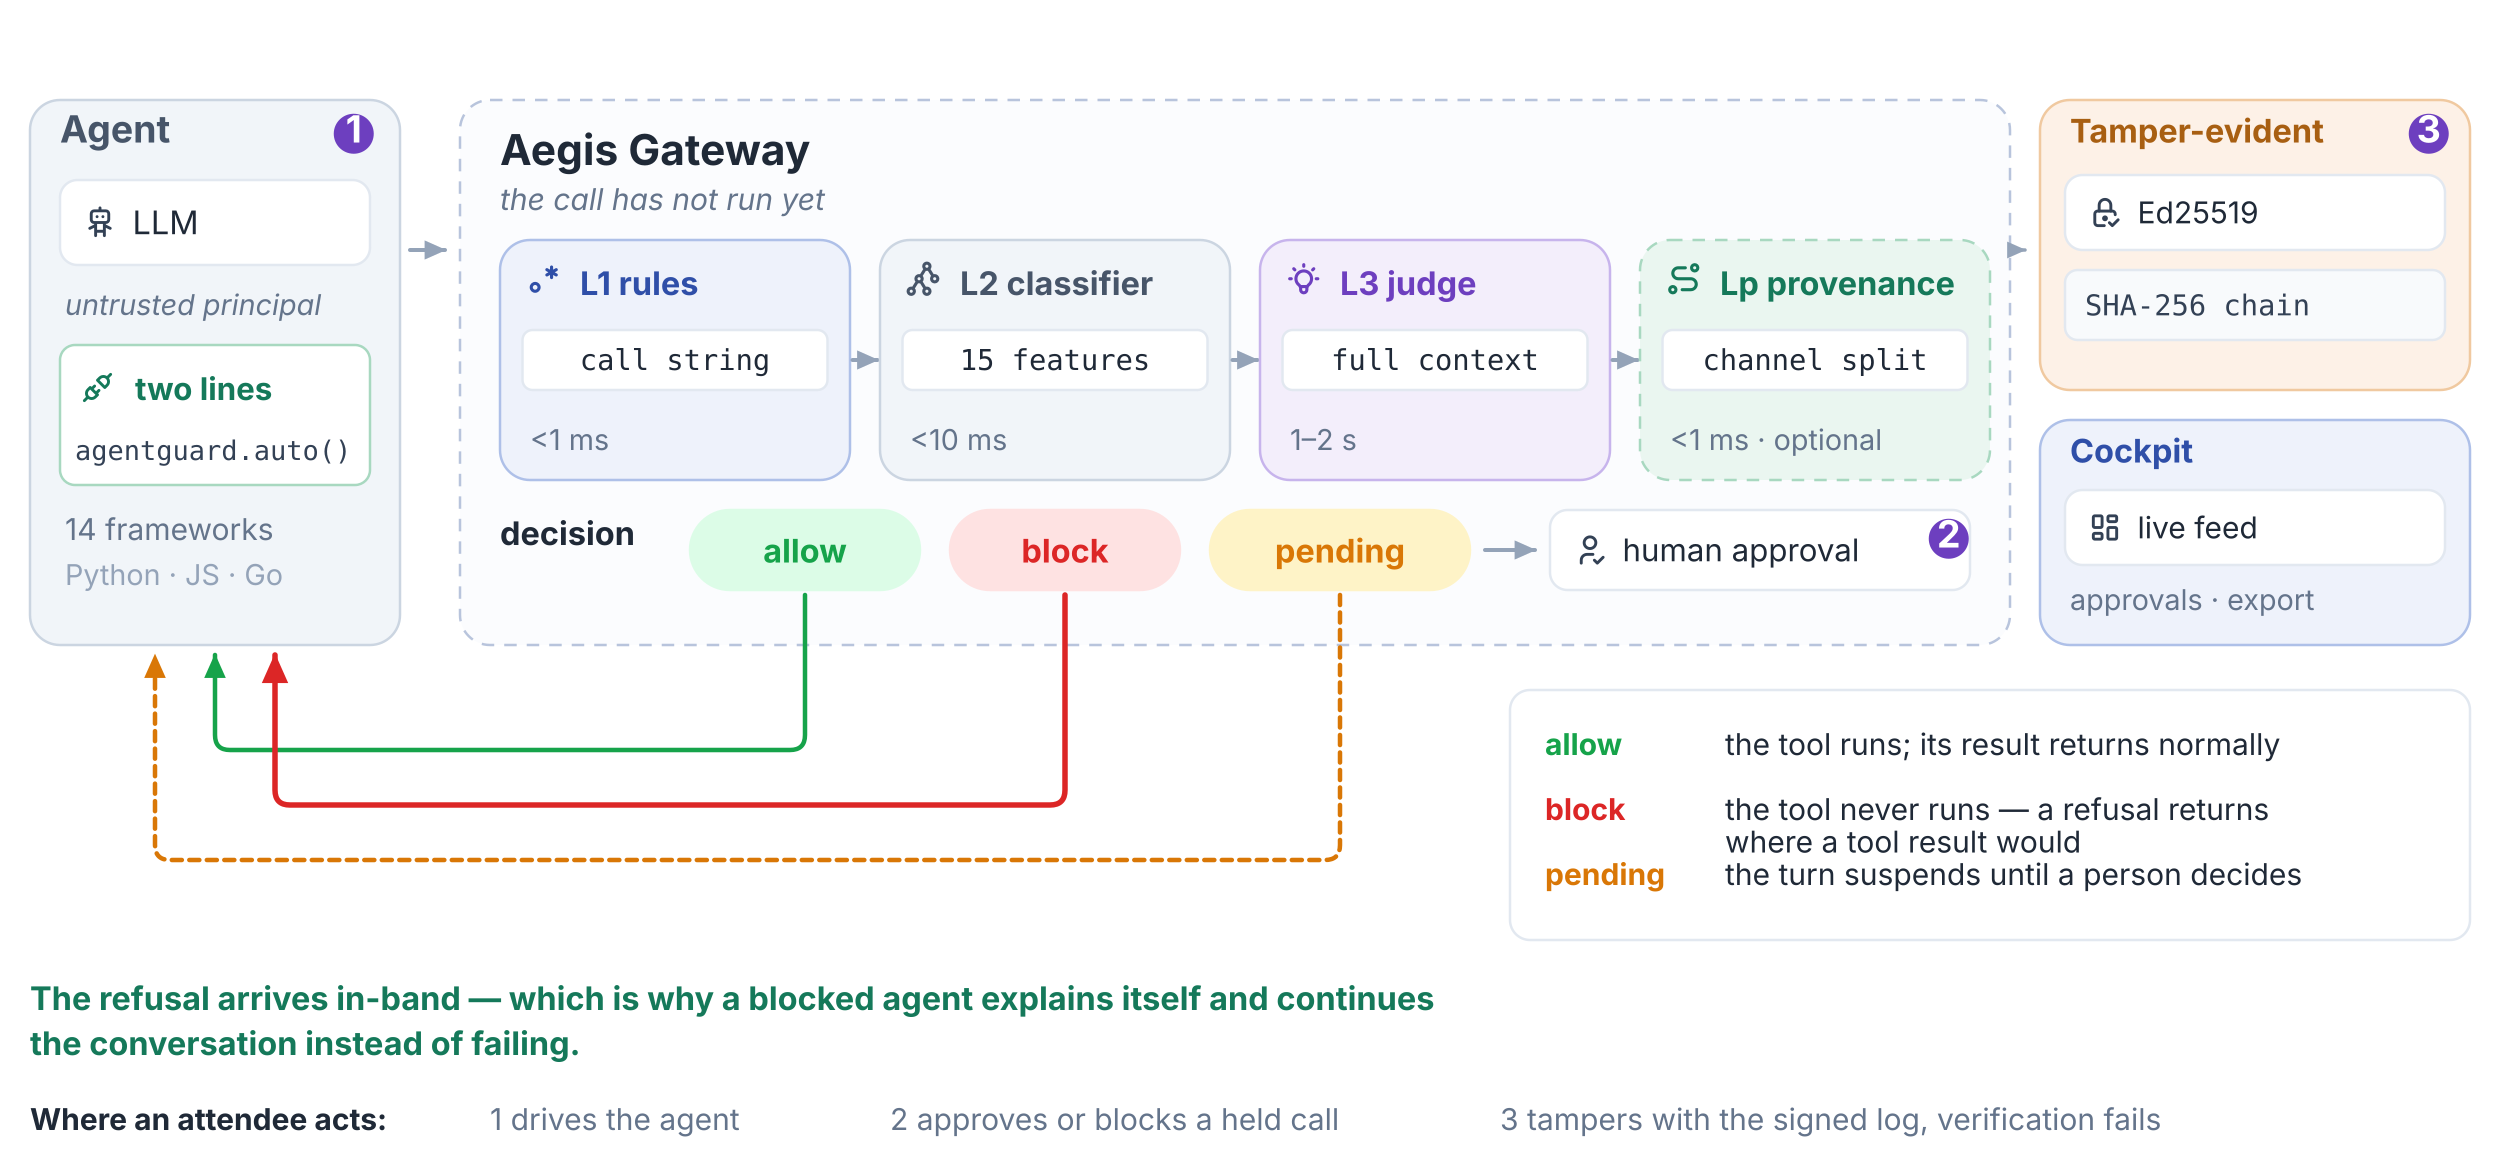
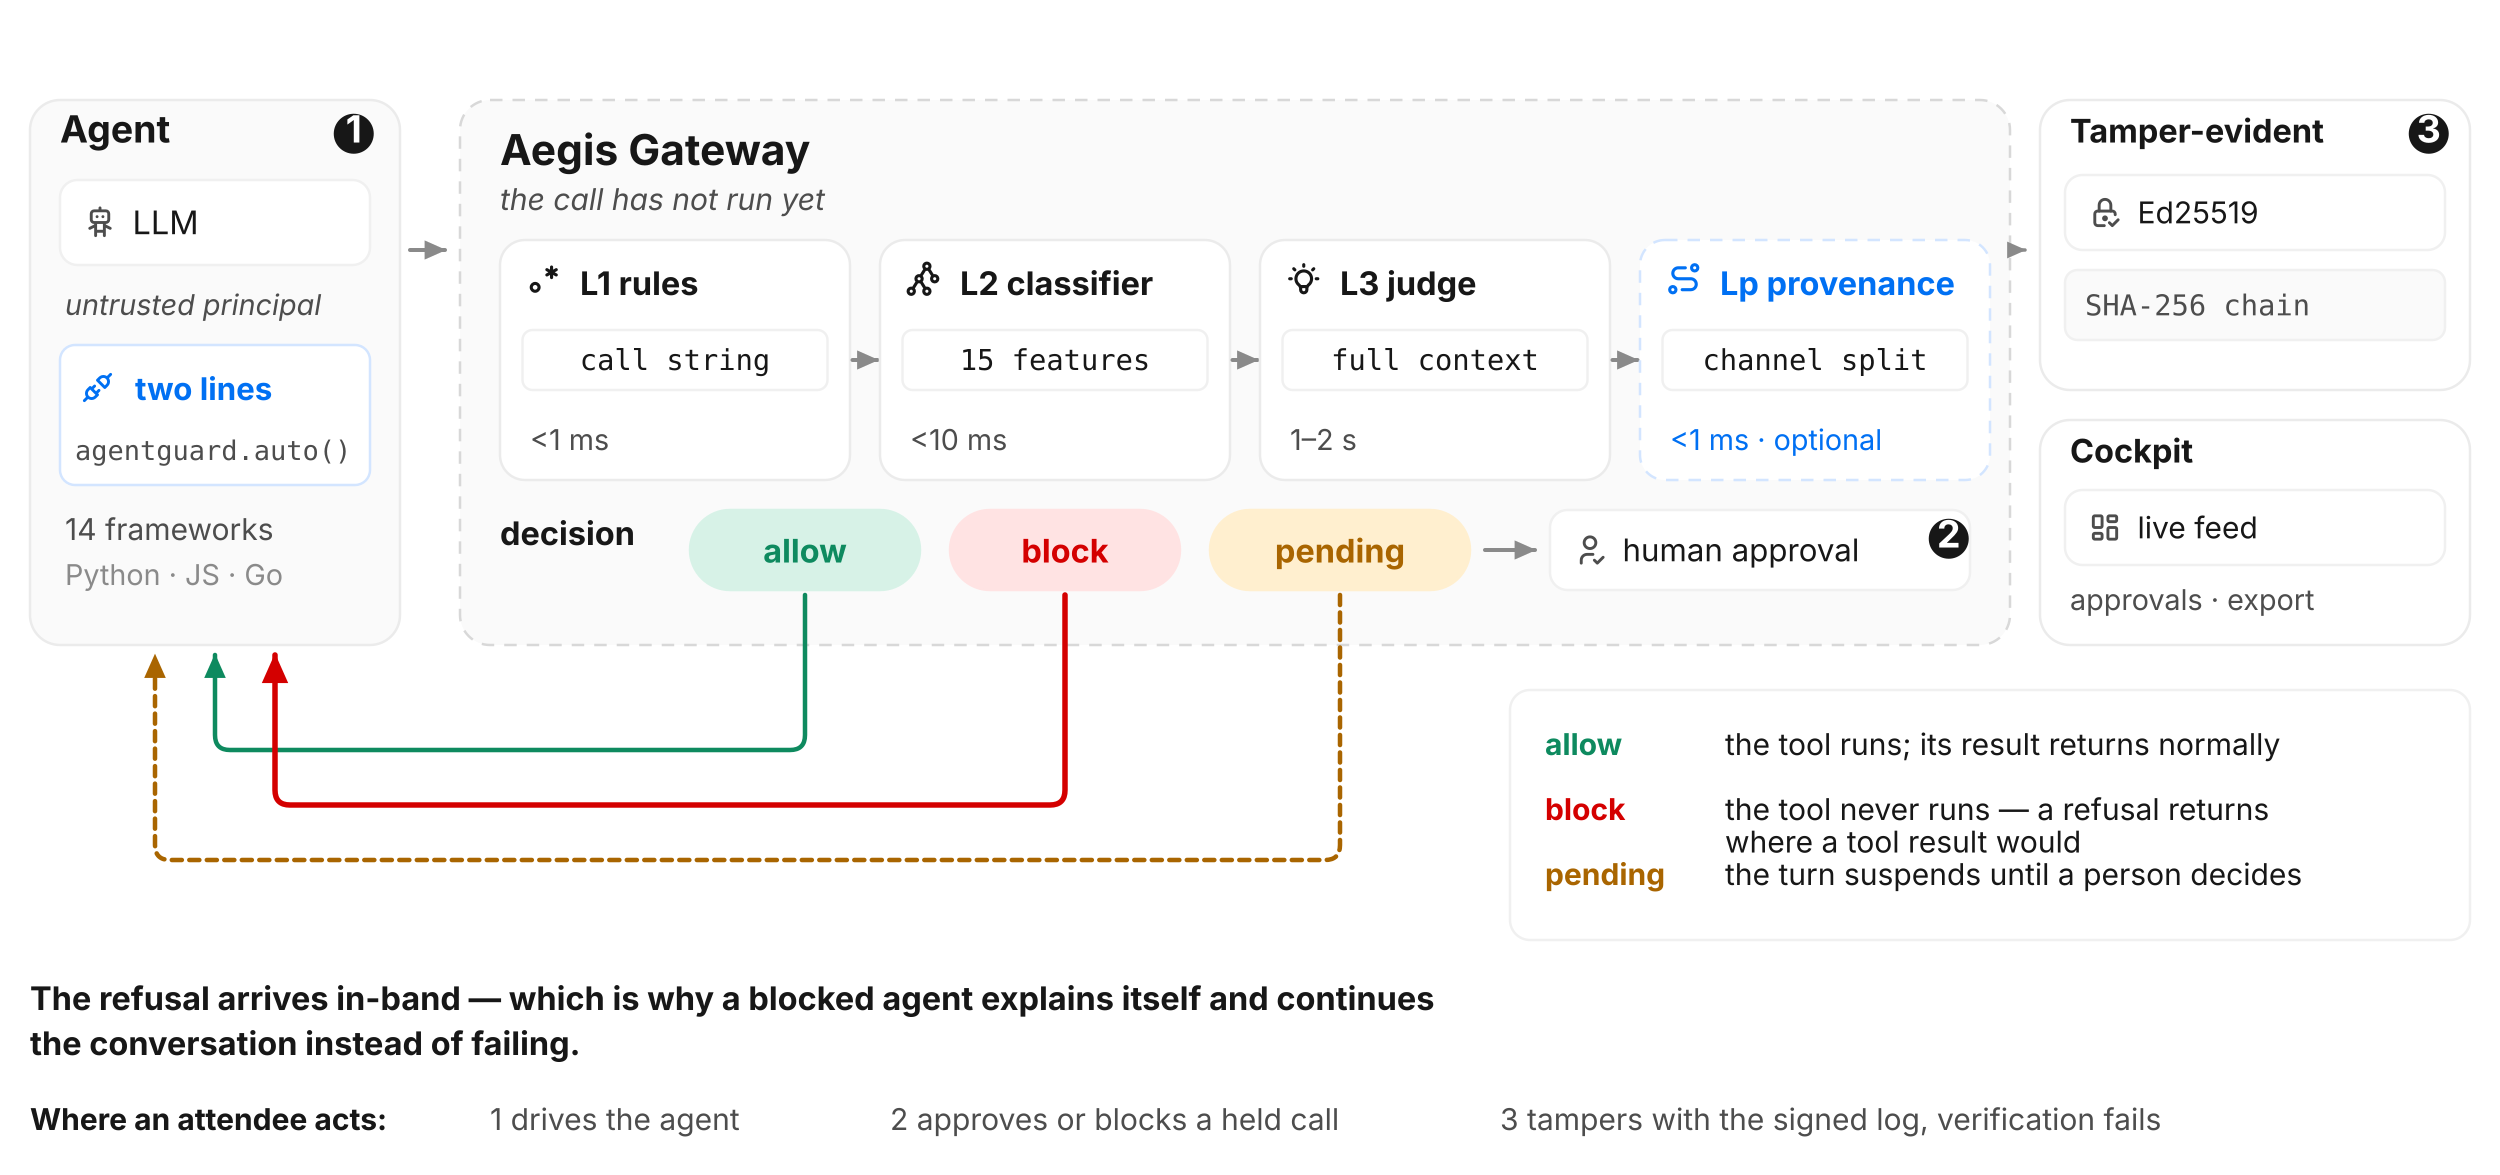
- <svg xmlns="http://www.w3.org/2000/svg" width="1000" height="470" viewBox="0 0 1000 470" font-family="Inter, Helvetica Neue, Helvetica, Arial, sans-serif">
+ <svg xmlns="http://www.w3.org/2000/svg" width="1000" height="470" viewBox="0 0 1000 470" font-family="Geist, Inter, 'SF Pro Text', 'Helvetica Neue', Helvetica, Arial, sans-serif">
  <defs>
    <marker id="ah" viewBox="0 0 10 10" refX="8.5" refY="5" markerWidth="6" markerHeight="6" orient="auto-start-reverse">
      <path d="M0,1 L9,5 L0,9 z" fill="context-stroke" />
    </marker>
    <filter id="sh" x="-20%" y="-20%" width="140%" height="140%">
      <feDropShadow dx="0" dy="1.5" stdDeviation="2.5" flood-color="#0F172A" flood-opacity="0.07" />
    </filter>
  </defs>
  <rect width="1000" height="470" fill="#FFFFFF" />
-   <rect x="12" y="40" width="148" height="218" rx="12" fill="#F1F5F9" stroke="#CBD5E1" stroke-width="1.0" />
-   <text x="24" y="57" font-size="15" fill="#475569" font-weight="bold" text-anchor="start" font-family="Inter, Helvetica Neue, Helvetica, Arial, sans-serif">Agent</text>
-   <rect x="24" y="72" width="124" height="34" rx="7" fill="#FFFFFF" stroke="#E2E8F0" stroke-width="1.0" />
+   <rect x="12" y="40" width="148" height="218" rx="12" fill="#FAFAFA" stroke="#EBEBEB" stroke-width="1.0" />
+   <text x="24" y="57" font-size="15" fill="#171717" font-weight="bold" text-anchor="start" font-family="Geist, Inter, 'SF Pro Text', 'Helvetica Neue', Helvetica, Arial, sans-serif">Agent</text>
+   <rect x="24" y="72" width="124" height="34" rx="7" fill="#FFFFFF" stroke="#F0F0F0" stroke-width="1.0" />
  <g transform="translate(33,82.0)">
    <svg width="14" height="14" overflow="visible">
      <svg viewBox="0 0 24 24" width="100%" height="100%" preserveAspectRatio="xMidYMid meet">
-         <path fill="none" stroke="#334155" stroke-linecap="round" stroke-linejoin="round" stroke-width="2" d="M6 6a2 2 0 0 1 2-2h8a2 2 0 0 1 2 2v4a2 2 0 0 1-2 2H8a2 2 0 0 1-2-2zm6-4v2m-3 8v9m6-9v9M5 16l4-2m6 0l4 2M9 18h6M10 8v.01M14 8v.01" />
+         <path fill="none" stroke="#4D4D4D" stroke-linecap="round" stroke-linejoin="round" stroke-width="2" d="M6 6a2 2 0 0 1 2-2h8a2 2 0 0 1 2 2v4a2 2 0 0 1-2 2H8a2 2 0 0 1-2-2zm6-4v2m-3 8v9m6-9v9M5 16l4-2m6 0l4 2M9 18h6M10 8v.01M14 8v.01" />
      </svg>
    </svg>
  </g>
-   <text x="53" y="93.68" font-size="13" fill="#1F2937" font-weight="normal" text-anchor="start" font-family="Inter, Helvetica Neue, Helvetica, Arial, sans-serif">LLM</text>
-   <text x="26" y="126" font-size="11.5" fill="#64748B" font-weight="normal" text-anchor="start" font-family="Inter, Helvetica Neue, Helvetica, Arial, sans-serif" font-style="italic">untrusted principal</text>
-   <rect x="24" y="138" width="124" height="56" rx="6" fill="#FFFFFF" stroke="#A8D8C0" stroke-width="1.0" />
+   <text x="53" y="93.68" font-size="13" fill="#171717" font-weight="normal" text-anchor="start" font-family="Geist, Inter, 'SF Pro Text', 'Helvetica Neue', Helvetica, Arial, sans-serif">LLM</text>
+   <text x="26" y="126" font-size="11.5" fill="#4D4D4D" font-weight="normal" text-anchor="start" font-family="Geist, Inter, 'SF Pro Text', 'Helvetica Neue', Helvetica, Arial, sans-serif" font-style="italic">untrusted principal</text>
+   <rect x="24" y="138" width="124" height="56" rx="6" fill="#FFFFFF" stroke="#D3E5FF" stroke-width="1.0" />
  <g transform="translate(32,148)">
    <svg width="14" height="14" overflow="visible">
      <svg viewBox="0 0 24 24" width="100%" height="100%" preserveAspectRatio="xMidYMid meet">
-         <path fill="none" stroke="#15795A" stroke-linecap="round" stroke-linejoin="round" stroke-width="2" d="m7 12l5 5l-1.5 1.5a3.536 3.536 0 1 1-5-5zm10 0l-5-5l1.5-1.5a3.536 3.536 0 1 1 5 5zM3 21l2.5-2.5m13-13L21 3m-11 8l-2 2m5 1l-2 2" />
+         <path fill="none" stroke="#0070F3" stroke-linecap="round" stroke-linejoin="round" stroke-width="2" d="m7 12l5 5l-1.5 1.5a3.536 3.536 0 1 1-5-5zm10 0l-5-5l1.5-1.5a3.536 3.536 0 1 1 5 5zM3 21l2.5-2.5m13-13L21 3m-11 8l-2 2m5 1l-2 2" />
      </svg>
    </svg>
  </g>
-   <text x="54" y="160" font-size="12.5" fill="#15795A" font-weight="bold" text-anchor="start" font-family="Inter, Helvetica Neue, Helvetica, Arial, sans-serif">two lines</text>
-   <text x="30" y="184" font-size="10.8" fill="#334155" font-weight="normal" text-anchor="start" font-family="SFMono-Regular, Menlo, Consolas, monospace">agentguard.auto()</text>
-   <text x="26" y="216" font-size="12" fill="#64748B" font-weight="normal" text-anchor="start" font-family="Inter, Helvetica Neue, Helvetica, Arial, sans-serif">14 frameworks</text>
-   <text x="26" y="234" font-size="11.5" fill="#94A3B8" font-weight="normal" text-anchor="start" font-family="Inter, Helvetica Neue, Helvetica, Arial, sans-serif">Python · JS · Go</text>
-   <rect x="134" y="46" width="15" height="15" rx="7.5" fill="#6D3FBF" stroke="#6D3FBF" stroke-width="1.0" />
-   <text x="141.5" y="57" font-size="15" fill="#FFFFFF" font-weight="bold" text-anchor="middle" font-family="Inter, Helvetica Neue, Helvetica, Arial, sans-serif">1</text>
-   <line x1="164" y1="100" x2="178" y2="100" stroke="#94A3B8" stroke-width="1.6" stroke-linecap="round" marker-end="url(#ah)" />
-   <rect x="184" y="40" width="620" height="218" rx="12" fill="#FBFCFE" stroke="#B8C4DC" stroke-width="1.0" stroke-dasharray="5 4" />
-   <text x="200" y="66" font-size="17" fill="#1F2937" font-weight="bold" text-anchor="start" font-family="Inter, Helvetica Neue, Helvetica, Arial, sans-serif">Aegis Gateway</text>
-   <text x="200" y="84" font-size="12" fill="#64748B" font-weight="normal" text-anchor="start" font-family="Inter, Helvetica Neue, Helvetica, Arial, sans-serif" font-style="italic">the call has not run yet</text>
-   <rect x="200" y="96" width="140" height="96" rx="12" fill="#EEF2FB" stroke="#AEC0E8" stroke-width="1.0" />
+   <text x="54" y="160" font-size="12.5" fill="#0070F3" font-weight="bold" text-anchor="start" font-family="Geist, Inter, 'SF Pro Text', 'Helvetica Neue', Helvetica, Arial, sans-serif">two lines</text>
+   <text x="30" y="184" font-size="10.8" fill="#4D4D4D" font-weight="normal" text-anchor="start" font-family="'Geist Mono', 'SFMono-Regular', Menlo, Consolas, monospace">agentguard.auto()</text>
+   <text x="26" y="216" font-size="12" fill="#4D4D4D" font-weight="normal" text-anchor="start" font-family="Geist, Inter, 'SF Pro Text', 'Helvetica Neue', Helvetica, Arial, sans-serif">14 frameworks</text>
+   <text x="26" y="234" font-size="11.5" fill="#8A8A8A" font-weight="normal" text-anchor="start" font-family="Geist, Inter, 'SF Pro Text', 'Helvetica Neue', Helvetica, Arial, sans-serif">Python · JS · Go</text>
+   <rect x="134" y="46" width="15" height="15" rx="7.5" fill="#171717" stroke="#171717" stroke-width="1.0" />
+   <text x="141.5" y="57" font-size="15" fill="#FFFFFF" font-weight="bold" text-anchor="middle" font-family="Geist, Inter, 'SF Pro Text', 'Helvetica Neue', Helvetica, Arial, sans-serif">1</text>
+   <line x1="164" y1="100" x2="178" y2="100" stroke="#8A8A8A" stroke-width="1.6" stroke-linecap="round" marker-end="url(#ah)" />
+   <rect x="184" y="40" width="620" height="218" rx="12" fill="#FAFAFA" stroke="#D8D8D8" stroke-width="1.0" stroke-dasharray="5 4" />
+   <text x="200" y="66" font-size="17" fill="#171717" font-weight="bold" text-anchor="start" font-family="Geist, Inter, 'SF Pro Text', 'Helvetica Neue', Helvetica, Arial, sans-serif">Aegis Gateway</text>
+   <text x="200" y="84" font-size="12" fill="#4D4D4D" font-weight="normal" text-anchor="start" font-family="Geist, Inter, 'SF Pro Text', 'Helvetica Neue', Helvetica, Arial, sans-serif" font-style="italic">the call has not run yet</text>
+   <rect x="200" y="96" width="140" height="96" rx="10" fill="#FFFFFF" stroke="#EBEBEB" stroke-width="1.0" />
  <g transform="translate(210,104)">
    <svg width="15" height="15" overflow="visible">
      <svg viewBox="0 0 24 24" width="100%" height="100%" preserveAspectRatio="xMidYMid meet">
-         <path fill="none" stroke="#2F4FA8" stroke-linecap="round" stroke-linejoin="round" stroke-width="2" d="M6.5 15a2.5 2.5 0 1 1 0 5a2.5 2.5 0 0 1 0-5M17 7.875l3-1.687m-3 1.687v3.375m0-3.375l-3-1.687m3 1.687l3 1.688M17 4.5v3.375m0 0l-3 1.688" />
+         <path fill="none" stroke="#171717" stroke-linecap="round" stroke-linejoin="round" stroke-width="2" d="M6.5 15a2.5 2.5 0 1 1 0 5a2.5 2.5 0 0 1 0-5M17 7.875l3-1.687m-3 1.687v3.375m0-3.375l-3-1.687m3 1.687l3 1.688M17 4.5v3.375m0 0l-3 1.688" />
      </svg>
    </svg>
  </g>
-   <text x="232" y="118" font-size="13" fill="#2F4FA8" font-weight="bold" text-anchor="start" font-family="Inter, Helvetica Neue, Helvetica, Arial, sans-serif">L1  rules</text>
-   <rect x="209" y="132" width="122" height="24" rx="4" fill="#FFFFFF" stroke="#E2E8F0" stroke-width="1.0" />
-   <text x="270.0" y="148" font-size="11.5" fill="#1F2937" font-weight="normal" text-anchor="middle" font-family="SFMono-Regular, Menlo, Consolas, monospace">call string</text>
-   <text x="212" y="180" font-size="11.5" fill="#64748B" font-weight="normal" text-anchor="start" font-family="Inter, Helvetica Neue, Helvetica, Arial, sans-serif">&lt;1 ms</text>
-   <line x1="341" y1="144" x2="351" y2="144" stroke="#94A3B8" stroke-width="1.6" stroke-linecap="round" marker-end="url(#ah)" />
-   <rect x="352" y="96" width="140" height="96" rx="12" fill="#F1F5F9" stroke="#CBD5E1" stroke-width="1.0" />
+   <text x="232" y="118" font-size="13" fill="#171717" font-weight="bold" text-anchor="start" font-family="Geist, Inter, 'SF Pro Text', 'Helvetica Neue', Helvetica, Arial, sans-serif">L1  rules</text>
+   <rect x="209" y="132" width="122" height="24" rx="4" fill="#FFFFFF" stroke="#F0F0F0" stroke-width="1.0" />
+   <text x="270.0" y="148" font-size="11.5" fill="#171717" font-weight="normal" text-anchor="middle" font-family="'Geist Mono', 'SFMono-Regular', Menlo, Consolas, monospace">call string</text>
+   <text x="212" y="180" font-size="11.5" fill="#4D4D4D" font-weight="normal" text-anchor="start" font-family="Geist, Inter, 'SF Pro Text', 'Helvetica Neue', Helvetica, Arial, sans-serif">&lt;1 ms</text>
+   <line x1="341" y1="144" x2="351" y2="144" stroke="#8A8A8A" stroke-width="1.6" stroke-linecap="round" marker-end="url(#ah)" />
+   <rect x="352" y="96" width="140" height="96" rx="10" fill="#FFFFFF" stroke="#EBEBEB" stroke-width="1.0" />
  <g transform="translate(362,104)">
    <svg width="15" height="15" overflow="visible">
      <svg viewBox="0 0 24 24" width="100%" height="100%" preserveAspectRatio="xMidYMid meet">
-         <path fill="none" stroke="#475569" stroke-linecap="round" stroke-linejoin="round" stroke-width="2" d="M6 20a2 2 0 1 0-4 0a2 2 0 0 0 4 0M16 4a2 2 0 1 0-4 0a2 2 0 0 0 4 0m0 16a2 2 0 1 0-4 0a2 2 0 0 0 4 0m-5-8a2 2 0 1 0-4 0a2 2 0 0 0 4 0m10 0a2 2 0 1 0-4 0a2 2 0 0 0 4 0M5.058 18.306l2.88-4.606m2.123-3.397l2.877-4.604m-2.873 8.006l2.876 4.6M15.063 5.7l2.881 4.61" />
+         <path fill="none" stroke="#171717" stroke-linecap="round" stroke-linejoin="round" stroke-width="2" d="M6 20a2 2 0 1 0-4 0a2 2 0 0 0 4 0M16 4a2 2 0 1 0-4 0a2 2 0 0 0 4 0m0 16a2 2 0 1 0-4 0a2 2 0 0 0 4 0m-5-8a2 2 0 1 0-4 0a2 2 0 0 0 4 0m10 0a2 2 0 1 0-4 0a2 2 0 0 0 4 0M5.058 18.306l2.88-4.606m2.123-3.397l2.877-4.604m-2.873 8.006l2.876 4.6M15.063 5.7l2.881 4.61" />
      </svg>
    </svg>
  </g>
-   <text x="384" y="118" font-size="13" fill="#475569" font-weight="bold" text-anchor="start" font-family="Inter, Helvetica Neue, Helvetica, Arial, sans-serif">L2  classifier</text>
-   <rect x="361" y="132" width="122" height="24" rx="4" fill="#FFFFFF" stroke="#E2E8F0" stroke-width="1.0" />
-   <text x="422.0" y="148" font-size="11.5" fill="#1F2937" font-weight="normal" text-anchor="middle" font-family="SFMono-Regular, Menlo, Consolas, monospace">15 features</text>
-   <text x="364" y="180" font-size="11.5" fill="#64748B" font-weight="normal" text-anchor="start" font-family="Inter, Helvetica Neue, Helvetica, Arial, sans-serif">&lt;10 ms</text>
-   <line x1="493" y1="144" x2="503" y2="144" stroke="#94A3B8" stroke-width="1.6" stroke-linecap="round" marker-end="url(#ah)" />
-   <rect x="504" y="96" width="140" height="96" rx="12" fill="#F3EEFB" stroke="#C7B4EC" stroke-width="1.0" />
+   <text x="384" y="118" font-size="13" fill="#171717" font-weight="bold" text-anchor="start" font-family="Geist, Inter, 'SF Pro Text', 'Helvetica Neue', Helvetica, Arial, sans-serif">L2  classifier</text>
+   <rect x="361" y="132" width="122" height="24" rx="4" fill="#FFFFFF" stroke="#F0F0F0" stroke-width="1.0" />
+   <text x="422.0" y="148" font-size="11.5" fill="#171717" font-weight="normal" text-anchor="middle" font-family="'Geist Mono', 'SFMono-Regular', Menlo, Consolas, monospace">15 features</text>
+   <text x="364" y="180" font-size="11.5" fill="#4D4D4D" font-weight="normal" text-anchor="start" font-family="Geist, Inter, 'SF Pro Text', 'Helvetica Neue', Helvetica, Arial, sans-serif">&lt;10 ms</text>
+   <line x1="493" y1="144" x2="503" y2="144" stroke="#8A8A8A" stroke-width="1.6" stroke-linecap="round" marker-end="url(#ah)" />
+   <rect x="504" y="96" width="140" height="96" rx="10" fill="#FFFFFF" stroke="#EBEBEB" stroke-width="1.0" />
  <g transform="translate(514,104)">
    <svg width="15" height="15" overflow="visible">
      <svg viewBox="0 0 24 24" width="100%" height="100%" preserveAspectRatio="xMidYMid meet">
-         <path fill="none" stroke="#6D3FBF" stroke-linecap="round" stroke-linejoin="round" stroke-width="2" d="M3 12h1m8-9v1m8 8h1M5.6 5.6l.7.7m12.1-.7l-.7.7M9 16a5 5 0 1 1 6 0a3.5 3.5 0 0 0-1 3a2 2 0 0 1-4 0a3.5 3.5 0 0 0-1-3m.7 1h4.6" />
+         <path fill="none" stroke="#171717" stroke-linecap="round" stroke-linejoin="round" stroke-width="2" d="M3 12h1m8-9v1m8 8h1M5.6 5.6l.7.7m12.1-.7l-.7.7M9 16a5 5 0 1 1 6 0a3.5 3.5 0 0 0-1 3a2 2 0 0 1-4 0a3.5 3.5 0 0 0-1-3m.7 1h4.6" />
      </svg>
    </svg>
  </g>
-   <text x="536" y="118" font-size="13" fill="#6D3FBF" font-weight="bold" text-anchor="start" font-family="Inter, Helvetica Neue, Helvetica, Arial, sans-serif">L3  judge</text>
-   <rect x="513" y="132" width="122" height="24" rx="4" fill="#FFFFFF" stroke="#E2E8F0" stroke-width="1.0" />
-   <text x="574.0" y="148" font-size="11.5" fill="#1F2937" font-weight="normal" text-anchor="middle" font-family="SFMono-Regular, Menlo, Consolas, monospace">full context</text>
-   <text x="516" y="180" font-size="11.5" fill="#64748B" font-weight="normal" text-anchor="start" font-family="Inter, Helvetica Neue, Helvetica, Arial, sans-serif">1–2 s</text>
-   <line x1="645" y1="144" x2="655" y2="144" stroke="#94A3B8" stroke-width="1.6" stroke-linecap="round" marker-end="url(#ah)" />
-   <rect x="656" y="96" width="140" height="96" rx="12" fill="#EAF6F0" stroke="#A8D8C0" stroke-width="1.0" stroke-dasharray="5 4" />
+   <text x="536" y="118" font-size="13" fill="#171717" font-weight="bold" text-anchor="start" font-family="Geist, Inter, 'SF Pro Text', 'Helvetica Neue', Helvetica, Arial, sans-serif">L3  judge</text>
+   <rect x="513" y="132" width="122" height="24" rx="4" fill="#FFFFFF" stroke="#F0F0F0" stroke-width="1.0" />
+   <text x="574.0" y="148" font-size="11.5" fill="#171717" font-weight="normal" text-anchor="middle" font-family="'Geist Mono', 'SFMono-Regular', Menlo, Consolas, monospace">full context</text>
+   <text x="516" y="180" font-size="11.5" fill="#4D4D4D" font-weight="normal" text-anchor="start" font-family="Geist, Inter, 'SF Pro Text', 'Helvetica Neue', Helvetica, Arial, sans-serif">1–2 s</text>
+   <line x1="645" y1="144" x2="655" y2="144" stroke="#8A8A8A" stroke-width="1.6" stroke-linecap="round" marker-end="url(#ah)" />
+   <rect x="656" y="96" width="140" height="96" rx="10" fill="#FFFFFF" stroke="#D3E5FF" stroke-width="1.0" stroke-dasharray="5 4" />
  <g transform="translate(666,104)">
    <svg width="15" height="15" overflow="visible">
      <svg viewBox="0 0 24 24" width="100%" height="100%" preserveAspectRatio="xMidYMid meet">
-         <path fill="none" stroke="#15795A" stroke-linecap="round" stroke-linejoin="round" stroke-width="2" d="M3 19a2 2 0 1 0 4 0a2 2 0 0 0-4 0M19 7a2 2 0 1 0 0-4a2 2 0 0 0 0 4m-8 12h5.5a3.5 3.5 0 0 0 0-7h-8a3.5 3.5 0 0 1 0-7H13" />
+         <path fill="none" stroke="#0070F3" stroke-linecap="round" stroke-linejoin="round" stroke-width="2" d="M3 19a2 2 0 1 0 4 0a2 2 0 0 0-4 0M19 7a2 2 0 1 0 0-4a2 2 0 0 0 0 4m-8 12h5.5a3.5 3.5 0 0 0 0-7h-8a3.5 3.5 0 0 1 0-7H13" />
      </svg>
    </svg>
  </g>
-   <text x="688" y="118" font-size="13" fill="#15795A" font-weight="bold" text-anchor="start" font-family="Inter, Helvetica Neue, Helvetica, Arial, sans-serif">Lp  provenance</text>
-   <rect x="665" y="132" width="122" height="24" rx="4" fill="#FFFFFF" stroke="#E2E8F0" stroke-width="1.0" />
-   <text x="726.0" y="148" font-size="11.5" fill="#1F2937" font-weight="normal" text-anchor="middle" font-family="SFMono-Regular, Menlo, Consolas, monospace">channel split</text>
-   <text x="668" y="180" font-size="11.5" fill="#64748B" font-weight="normal" text-anchor="start" font-family="Inter, Helvetica Neue, Helvetica, Arial, sans-serif">&lt;1 ms · optional</text>
-   <text x="200" y="218" font-size="13" fill="#1F2937" font-weight="bold" text-anchor="start" font-family="Inter, Helvetica Neue, Helvetica, Arial, sans-serif">decision</text>
-   <rect x="276" y="204" width="92" height="32" rx="16" fill="#DCFCE7" stroke="#DCFCE7" stroke-width="1.0" />
-   <text x="322.0" y="225" font-size="13" fill="#16A34A" font-weight="bold" text-anchor="middle" font-family="Inter, Helvetica Neue, Helvetica, Arial, sans-serif">allow</text>
-   <rect x="380" y="204" width="92" height="32" rx="16" fill="#FEE2E2" stroke="#FEE2E2" stroke-width="1.0" />
-   <text x="426.0" y="225" font-size="13" fill="#DC2626" font-weight="bold" text-anchor="middle" font-family="Inter, Helvetica Neue, Helvetica, Arial, sans-serif">block</text>
-   <rect x="484" y="204" width="104" height="32" rx="16" fill="#FEF3C7" stroke="#FEF3C7" stroke-width="1.0" />
-   <text x="536.0" y="225" font-size="13" fill="#D97706" font-weight="bold" text-anchor="middle" font-family="Inter, Helvetica Neue, Helvetica, Arial, sans-serif">pending</text>
-   <line x1="594" y1="220" x2="614" y2="220" stroke="#94A3B8" stroke-width="1.6" stroke-linecap="round" marker-end="url(#ah)" />
-   <rect x="620" y="204" width="168" height="32" rx="7" fill="#FFFFFF" stroke="#E2E8F0" stroke-width="1.0" />
+   <text x="688" y="118" font-size="13" fill="#0070F3" font-weight="bold" text-anchor="start" font-family="Geist, Inter, 'SF Pro Text', 'Helvetica Neue', Helvetica, Arial, sans-serif">Lp  provenance</text>
+   <rect x="665" y="132" width="122" height="24" rx="4" fill="#FFFFFF" stroke="#F0F0F0" stroke-width="1.0" />
+   <text x="726.0" y="148" font-size="11.5" fill="#171717" font-weight="normal" text-anchor="middle" font-family="'Geist Mono', 'SFMono-Regular', Menlo, Consolas, monospace">channel split</text>
+   <text x="668" y="180" font-size="11.5" fill="#0070F3" font-weight="normal" text-anchor="start" font-family="Geist, Inter, 'SF Pro Text', 'Helvetica Neue', Helvetica, Arial, sans-serif">&lt;1 ms · optional</text>
+   <text x="200" y="218" font-size="13" fill="#171717" font-weight="bold" text-anchor="start" font-family="Geist, Inter, 'SF Pro Text', 'Helvetica Neue', Helvetica, Arial, sans-serif">decision</text>
+   <rect x="276" y="204" width="92" height="32" rx="16" fill="#D7F2E7" stroke="#D7F2E7" stroke-width="1.0" />
+   <text x="322.0" y="225" font-size="13" fill="#0E8A5F" font-weight="bold" text-anchor="middle" font-family="Geist, Inter, 'SF Pro Text', 'Helvetica Neue', Helvetica, Arial, sans-serif">allow</text>
+   <rect x="380" y="204" width="92" height="32" rx="16" fill="#FFE3E3" stroke="#FFE3E3" stroke-width="1.0" />
+   <text x="426.0" y="225" font-size="13" fill="#D40000" font-weight="bold" text-anchor="middle" font-family="Geist, Inter, 'SF Pro Text', 'Helvetica Neue', Helvetica, Arial, sans-serif">block</text>
+   <rect x="484" y="204" width="104" height="32" rx="16" fill="#FFEFCF" stroke="#FFEFCF" stroke-width="1.0" />
+   <text x="536.0" y="225" font-size="13" fill="#A96500" font-weight="bold" text-anchor="middle" font-family="Geist, Inter, 'SF Pro Text', 'Helvetica Neue', Helvetica, Arial, sans-serif">pending</text>
+   <line x1="594" y1="220" x2="614" y2="220" stroke="#8A8A8A" stroke-width="1.6" stroke-linecap="round" marker-end="url(#ah)" />
+   <rect x="620" y="204" width="168" height="32" rx="7" fill="#FFFFFF" stroke="#F0F0F0" stroke-width="1.0" />
  <g transform="translate(629,213.0)">
    <svg width="14" height="14" overflow="visible">
      <svg viewBox="0 0 24 24" width="100%" height="100%" preserveAspectRatio="xMidYMid meet">
-         <path fill="none" stroke="#334155" stroke-linecap="round" stroke-linejoin="round" stroke-width="2" d="M8 7a4 4 0 1 0 8 0a4 4 0 0 0-8 0M6 21v-2a4 4 0 0 1 4-4h4m1 4l2 2l4-4" />
+         <path fill="none" stroke="#4D4D4D" stroke-linecap="round" stroke-linejoin="round" stroke-width="2" d="M8 7a4 4 0 1 0 8 0a4 4 0 0 0-8 0M6 21v-2a4 4 0 0 1 4-4h4m1 4l2 2l4-4" />
      </svg>
    </svg>
  </g>
-   <text x="649" y="224.5" font-size="12.5" fill="#1F2937" font-weight="normal" text-anchor="start" font-family="Inter, Helvetica Neue, Helvetica, Arial, sans-serif">human approval</text>
-   <rect x="772" y="208" width="15" height="15" rx="7.5" fill="#6D3FBF" stroke="#6D3FBF" stroke-width="1.0" />
-   <text x="779.5" y="219" font-size="15" fill="#FFFFFF" font-weight="bold" text-anchor="middle" font-family="Inter, Helvetica Neue, Helvetica, Arial, sans-serif">2</text>
-   <path d="M 322,238 L 322.0,294.0 Q 322,300 316.0,300.0 L 92.0,300.0 Q 86,300 86.0,294.0 L 86,262" fill="none" stroke="#16A34A" stroke-width="1.8" stroke-linecap="round" stroke-linejoin="round" marker-end="url(#ah)" />
-   <path d="M 426,238 L 426.0,316.0 Q 426,322 420.0,322.0 L 116.0,322.0 Q 110,322 110.0,316.0 L 110,262" fill="none" stroke="#DC2626" stroke-width="2.2" stroke-linecap="round" stroke-linejoin="round" marker-end="url(#ah)" />
-   <path d="M 536,238 L 536.0,338.0 Q 536,344 530.0,344.0 L 68.0,344.0 Q 62,344 62.0,338.0 L 62,262" fill="none" stroke="#D97706" stroke-width="1.8" stroke-linecap="round" stroke-linejoin="round" stroke-dasharray="4 3" marker-end="url(#ah)" />
-   <rect x="604" y="276" width="384" height="100" rx="8" fill="#FFFFFF" stroke="#E2E8F0" stroke-width="1.0" />
-   <text x="618" y="302" font-size="12" fill="#16A34A" font-weight="bold" text-anchor="start" font-family="Inter, Helvetica Neue, Helvetica, Arial, sans-serif">allow</text>
-   <text x="690" y="302" font-size="12" fill="#1F2937" font-weight="normal" text-anchor="start" font-family="Inter, Helvetica Neue, Helvetica, Arial, sans-serif">the tool runs; its result returns normally</text>
-   <text x="618" y="328" font-size="12" fill="#DC2626" font-weight="bold" text-anchor="start" font-family="Inter, Helvetica Neue, Helvetica, Arial, sans-serif">block</text>
-   <text x="690" y="328" font-size="12" fill="#1F2937" font-weight="normal" text-anchor="start" font-family="Inter, Helvetica Neue, Helvetica, Arial, sans-serif">the tool never runs — a refusal returns</text>
-   <text x="618" y="354" font-size="12" fill="#D97706" font-weight="bold" text-anchor="start" font-family="Inter, Helvetica Neue, Helvetica, Arial, sans-serif">pending</text>
-   <text x="690" y="354" font-size="12" fill="#1F2937" font-weight="normal" text-anchor="start" font-family="Inter, Helvetica Neue, Helvetica, Arial, sans-serif">the turn suspends until a person decides</text>
-   <text x="690" y="341" font-size="12" fill="#1F2937" font-weight="normal" text-anchor="start" font-family="Inter, Helvetica Neue, Helvetica, Arial, sans-serif">where a tool result would</text>
-   <text x="12" y="404" font-size="13" fill="#15795A" font-weight="bold" text-anchor="start" font-family="Inter, Helvetica Neue, Helvetica, Arial, sans-serif">The refusal arrives in-band — which is why a blocked agent explains itself and continues</text>
-   <text x="12" y="422" font-size="13" fill="#15795A" font-weight="bold" text-anchor="start" font-family="Inter, Helvetica Neue, Helvetica, Arial, sans-serif">the conversation instead of failing.</text>
-   <line x1="808" y1="100" x2="810" y2="100" stroke="#94A3B8" stroke-width="1.4" stroke-linecap="round" stroke-dasharray="4 3" marker-end="url(#ah)" />
-   <rect x="816" y="40" width="172" height="116" rx="12" fill="#FDF1E7" stroke="#F0C9A0" stroke-width="1.0" />
-   <text x="828" y="57" font-size="13" fill="#A85F12" font-weight="bold" text-anchor="start" font-family="Inter, Helvetica Neue, Helvetica, Arial, sans-serif">Tamper-evident</text>
-   <rect x="826" y="70" width="152" height="30" rx="7" fill="#FFFFFF" stroke="#E2E8F0" stroke-width="1.0" />
+   <text x="649" y="224.5" font-size="12.5" fill="#171717" font-weight="normal" text-anchor="start" font-family="Geist, Inter, 'SF Pro Text', 'Helvetica Neue', Helvetica, Arial, sans-serif">human approval</text>
+   <rect x="772" y="208" width="15" height="15" rx="7.5" fill="#171717" stroke="#171717" stroke-width="1.0" />
+   <text x="779.5" y="219" font-size="15" fill="#FFFFFF" font-weight="bold" text-anchor="middle" font-family="Geist, Inter, 'SF Pro Text', 'Helvetica Neue', Helvetica, Arial, sans-serif">2</text>
+   <path d="M 322,238 L 322.0,294.0 Q 322,300 316.0,300.0 L 92.0,300.0 Q 86,300 86.0,294.0 L 86,262" fill="none" stroke="#0E8A5F" stroke-width="1.8" stroke-linecap="round" stroke-linejoin="round" marker-end="url(#ah)" />
+   <path d="M 426,238 L 426.0,316.0 Q 426,322 420.0,322.0 L 116.0,322.0 Q 110,322 110.0,316.0 L 110,262" fill="none" stroke="#D40000" stroke-width="2.2" stroke-linecap="round" stroke-linejoin="round" marker-end="url(#ah)" />
+   <path d="M 536,238 L 536.0,338.0 Q 536,344 530.0,344.0 L 68.0,344.0 Q 62,344 62.0,338.0 L 62,262" fill="none" stroke="#A96500" stroke-width="1.8" stroke-linecap="round" stroke-linejoin="round" stroke-dasharray="4 3" marker-end="url(#ah)" />
+   <rect x="604" y="276" width="384" height="100" rx="8" fill="#FFFFFF" stroke="#F0F0F0" stroke-width="1.0" />
+   <text x="618" y="302" font-size="12" fill="#0E8A5F" font-weight="bold" text-anchor="start" font-family="Geist, Inter, 'SF Pro Text', 'Helvetica Neue', Helvetica, Arial, sans-serif">allow</text>
+   <text x="690" y="302" font-size="12" fill="#171717" font-weight="normal" text-anchor="start" font-family="Geist, Inter, 'SF Pro Text', 'Helvetica Neue', Helvetica, Arial, sans-serif">the tool runs; its result returns normally</text>
+   <text x="618" y="328" font-size="12" fill="#D40000" font-weight="bold" text-anchor="start" font-family="Geist, Inter, 'SF Pro Text', 'Helvetica Neue', Helvetica, Arial, sans-serif">block</text>
+   <text x="690" y="328" font-size="12" fill="#171717" font-weight="normal" text-anchor="start" font-family="Geist, Inter, 'SF Pro Text', 'Helvetica Neue', Helvetica, Arial, sans-serif">the tool never runs — a refusal returns</text>
+   <text x="618" y="354" font-size="12" fill="#A96500" font-weight="bold" text-anchor="start" font-family="Geist, Inter, 'SF Pro Text', 'Helvetica Neue', Helvetica, Arial, sans-serif">pending</text>
+   <text x="690" y="354" font-size="12" fill="#171717" font-weight="normal" text-anchor="start" font-family="Geist, Inter, 'SF Pro Text', 'Helvetica Neue', Helvetica, Arial, sans-serif">the turn suspends until a person decides</text>
+   <text x="690" y="341" font-size="12" fill="#171717" font-weight="normal" text-anchor="start" font-family="Geist, Inter, 'SF Pro Text', 'Helvetica Neue', Helvetica, Arial, sans-serif">where a tool result would</text>
+   <text x="12" y="404" font-size="13" fill="#171717" font-weight="bold" text-anchor="start" font-family="Geist, Inter, 'SF Pro Text', 'Helvetica Neue', Helvetica, Arial, sans-serif">The refusal arrives in-band — which is why a blocked agent explains itself and continues</text>
+   <text x="12" y="422" font-size="13" fill="#171717" font-weight="bold" text-anchor="start" font-family="Geist, Inter, 'SF Pro Text', 'Helvetica Neue', Helvetica, Arial, sans-serif">the conversation instead of failing.</text>
+   <line x1="808" y1="100" x2="810" y2="100" stroke="#8A8A8A" stroke-width="1.4" stroke-linecap="round" stroke-dasharray="4 3" marker-end="url(#ah)" />
+   <rect x="816" y="40" width="172" height="116" rx="12" fill="#FFFFFF" stroke="#EBEBEB" stroke-width="1.0" />
+   <text x="828" y="57" font-size="13" fill="#171717" font-weight="bold" text-anchor="start" font-family="Geist, Inter, 'SF Pro Text', 'Helvetica Neue', Helvetica, Arial, sans-serif">Tamper-evident</text>
+   <rect x="826" y="70" width="152" height="30" rx="7" fill="#FFFFFF" stroke="#F0F0F0" stroke-width="1.0" />
  <g transform="translate(835,78.0)">
    <svg width="14" height="14" overflow="visible">
      <svg viewBox="0 0 24 24" width="100%" height="100%" preserveAspectRatio="xMidYMid meet">
-         <g fill="none" stroke="#334155" stroke-linecap="round" stroke-linejoin="round" stroke-width="2">
+         <g fill="none" stroke="#4D4D4D" stroke-linecap="round" stroke-linejoin="round" stroke-width="2">
          <path d="M11.5 21H7a2 2 0 0 1-2-2v-6a2 2 0 0 1 2-2h10a2 2 0 0 1 2 2v.5" />
          <path d="M11 16a1 1 0 1 0 2 0a1 1 0 0 0-2 0m-3-5V7a4 4 0 1 1 8 0v4m-1 8l2 2l4-4" />
        </g>
      </svg>
    </svg>
  </g>
-   <text x="855" y="89.32" font-size="12" fill="#1F2937" font-weight="normal" text-anchor="start" font-family="Inter, Helvetica Neue, Helvetica, Arial, sans-serif">Ed25519</text>
-   <rect x="826" y="108" width="152" height="28" rx="5" fill="#F8FAFC" stroke="#E2E8F0" stroke-width="1.0" />
-   <text x="834" y="126.14" font-size="11.5" fill="#334155" font-weight="normal" text-anchor="start" font-family="SFMono-Regular, Menlo, Consolas, monospace">SHA-256 chain</text>
-   <rect x="964" y="46" width="15" height="15" rx="7.5" fill="#6D3FBF" stroke="#6D3FBF" stroke-width="1.0" />
-   <text x="971.5" y="57" font-size="15" fill="#FFFFFF" font-weight="bold" text-anchor="middle" font-family="Inter, Helvetica Neue, Helvetica, Arial, sans-serif">3</text>
-   <rect x="816" y="168" width="172" height="90" rx="12" fill="#EEF2FB" stroke="#AEC0E8" stroke-width="1.0" />
-   <text x="828" y="185" font-size="13" fill="#2F4FA8" font-weight="bold" text-anchor="start" font-family="Inter, Helvetica Neue, Helvetica, Arial, sans-serif">Cockpit</text>
-   <rect x="826" y="196" width="152" height="30" rx="7" fill="#FFFFFF" stroke="#E2E8F0" stroke-width="1.0" />
+   <text x="855" y="89.32" font-size="12" fill="#171717" font-weight="normal" text-anchor="start" font-family="Geist, Inter, 'SF Pro Text', 'Helvetica Neue', Helvetica, Arial, sans-serif">Ed25519</text>
+   <rect x="826" y="108" width="152" height="28" rx="5" fill="#FAFAFA" stroke="#F0F0F0" stroke-width="1.0" />
+   <text x="834" y="126.14" font-size="11.5" fill="#4D4D4D" font-weight="normal" text-anchor="start" font-family="'Geist Mono', 'SFMono-Regular', Menlo, Consolas, monospace">SHA-256 chain</text>
+   <rect x="964" y="46" width="15" height="15" rx="7.5" fill="#171717" stroke="#171717" stroke-width="1.0" />
+   <text x="971.5" y="57" font-size="15" fill="#FFFFFF" font-weight="bold" text-anchor="middle" font-family="Geist, Inter, 'SF Pro Text', 'Helvetica Neue', Helvetica, Arial, sans-serif">3</text>
+   <rect x="816" y="168" width="172" height="90" rx="12" fill="#FFFFFF" stroke="#EBEBEB" stroke-width="1.0" />
+   <text x="828" y="185" font-size="13" fill="#171717" font-weight="bold" text-anchor="start" font-family="Geist, Inter, 'SF Pro Text', 'Helvetica Neue', Helvetica, Arial, sans-serif">Cockpit</text>
+   <rect x="826" y="196" width="152" height="30" rx="7" fill="#FFFFFF" stroke="#F0F0F0" stroke-width="1.0" />
  <g transform="translate(835,204.0)">
    <svg width="14" height="14" overflow="visible">
      <svg viewBox="0 0 24 24" width="100%" height="100%" preserveAspectRatio="xMidYMid meet">
-         <path fill="none" stroke="#334155" stroke-linecap="round" stroke-linejoin="round" stroke-width="2" d="M5 4h4a1 1 0 0 1 1 1v6a1 1 0 0 1-1 1H5a1 1 0 0 1-1-1V5a1 1 0 0 1 1-1m0 12h4a1 1 0 0 1 1 1v2a1 1 0 0 1-1 1H5a1 1 0 0 1-1-1v-2a1 1 0 0 1 1-1m10-4h4a1 1 0 0 1 1 1v6a1 1 0 0 1-1 1h-4a1 1 0 0 1-1-1v-6a1 1 0 0 1 1-1m0-8h4a1 1 0 0 1 1 1v2a1 1 0 0 1-1 1h-4a1 1 0 0 1-1-1V5a1 1 0 0 1 1-1" />
+         <path fill="none" stroke="#4D4D4D" stroke-linecap="round" stroke-linejoin="round" stroke-width="2" d="M5 4h4a1 1 0 0 1 1 1v6a1 1 0 0 1-1 1H5a1 1 0 0 1-1-1V5a1 1 0 0 1 1-1m0 12h4a1 1 0 0 1 1 1v2a1 1 0 0 1-1 1H5a1 1 0 0 1-1-1v-2a1 1 0 0 1 1-1m10-4h4a1 1 0 0 1 1 1v6a1 1 0 0 1-1 1h-4a1 1 0 0 1-1-1v-6a1 1 0 0 1 1-1m0-8h4a1 1 0 0 1 1 1v2a1 1 0 0 1-1 1h-4a1 1 0 0 1-1-1V5a1 1 0 0 1 1-1" />
      </svg>
    </svg>
  </g>
-   <text x="855" y="215.32" font-size="12" fill="#1F2937" font-weight="normal" text-anchor="start" font-family="Inter, Helvetica Neue, Helvetica, Arial, sans-serif">live feed</text>
-   <text x="828" y="244" font-size="11.5" fill="#64748B" font-weight="normal" text-anchor="start" font-family="Inter, Helvetica Neue, Helvetica, Arial, sans-serif">approvals · export</text>
-   <text x="12" y="452" font-size="12" fill="#1F2937" font-weight="bold" text-anchor="start" font-family="Inter, Helvetica Neue, Helvetica, Arial, sans-serif">Where an attendee acts:</text>
-   <text x="196" y="452" font-size="12" fill="#64748B" font-weight="normal" text-anchor="start" font-family="Inter, Helvetica Neue, Helvetica, Arial, sans-serif">1  drives the agent</text>
-   <text x="356" y="452" font-size="12" fill="#64748B" font-weight="normal" text-anchor="start" font-family="Inter, Helvetica Neue, Helvetica, Arial, sans-serif">2  approves or blocks a held call</text>
-   <text x="600" y="452" font-size="12" fill="#64748B" font-weight="normal" text-anchor="start" font-family="Inter, Helvetica Neue, Helvetica, Arial, sans-serif">3  tampers with the signed log, verification fails</text>
+   <text x="855" y="215.32" font-size="12" fill="#171717" font-weight="normal" text-anchor="start" font-family="Geist, Inter, 'SF Pro Text', 'Helvetica Neue', Helvetica, Arial, sans-serif">live feed</text>
+   <text x="828" y="244" font-size="11.5" fill="#4D4D4D" font-weight="normal" text-anchor="start" font-family="Geist, Inter, 'SF Pro Text', 'Helvetica Neue', Helvetica, Arial, sans-serif">approvals · export</text>
+   <text x="12" y="452" font-size="12" fill="#171717" font-weight="bold" text-anchor="start" font-family="Geist, Inter, 'SF Pro Text', 'Helvetica Neue', Helvetica, Arial, sans-serif">Where an attendee acts:</text>
+   <text x="196" y="452" font-size="12" fill="#4D4D4D" font-weight="normal" text-anchor="start" font-family="Geist, Inter, 'SF Pro Text', 'Helvetica Neue', Helvetica, Arial, sans-serif">1  drives the agent</text>
+   <text x="356" y="452" font-size="12" fill="#4D4D4D" font-weight="normal" text-anchor="start" font-family="Geist, Inter, 'SF Pro Text', 'Helvetica Neue', Helvetica, Arial, sans-serif">2  approves or blocks a held call</text>
+   <text x="600" y="452" font-size="12" fill="#4D4D4D" font-weight="normal" text-anchor="start" font-family="Geist, Inter, 'SF Pro Text', 'Helvetica Neue', Helvetica, Arial, sans-serif">3  tampers with the signed log, verification fails</text>
</svg>
